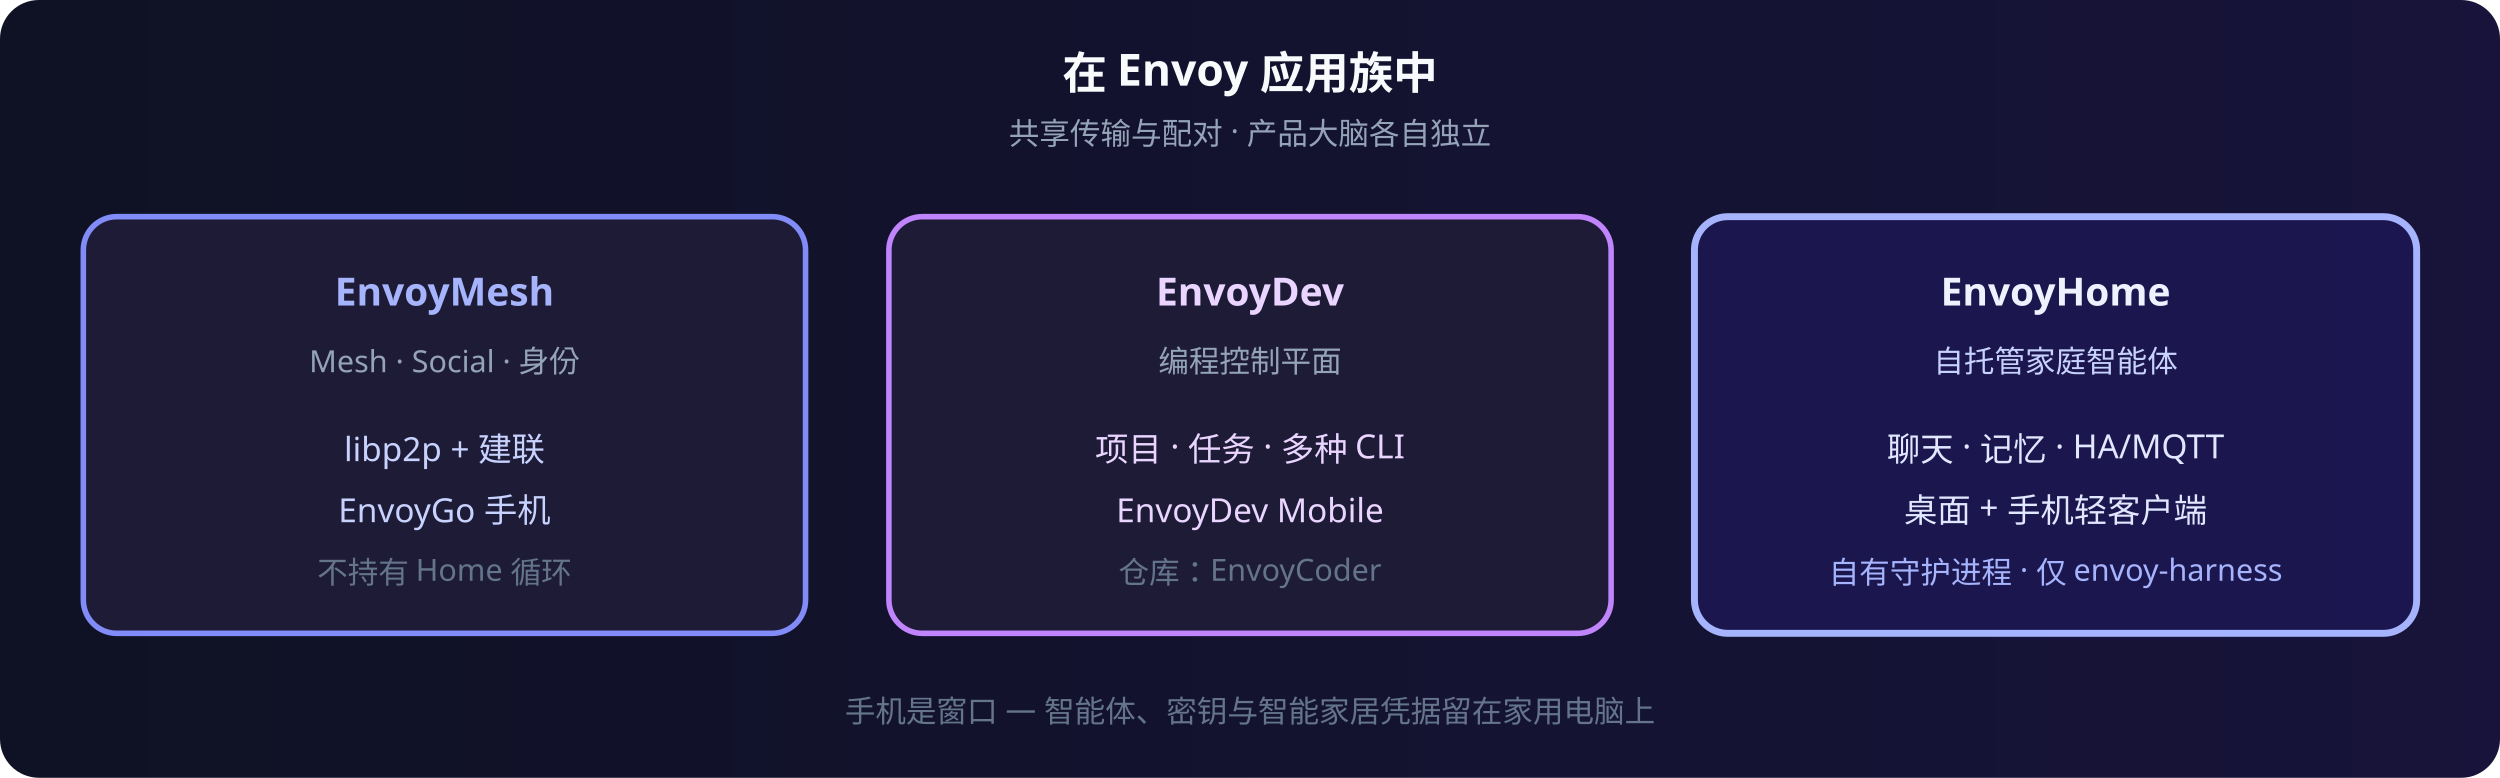
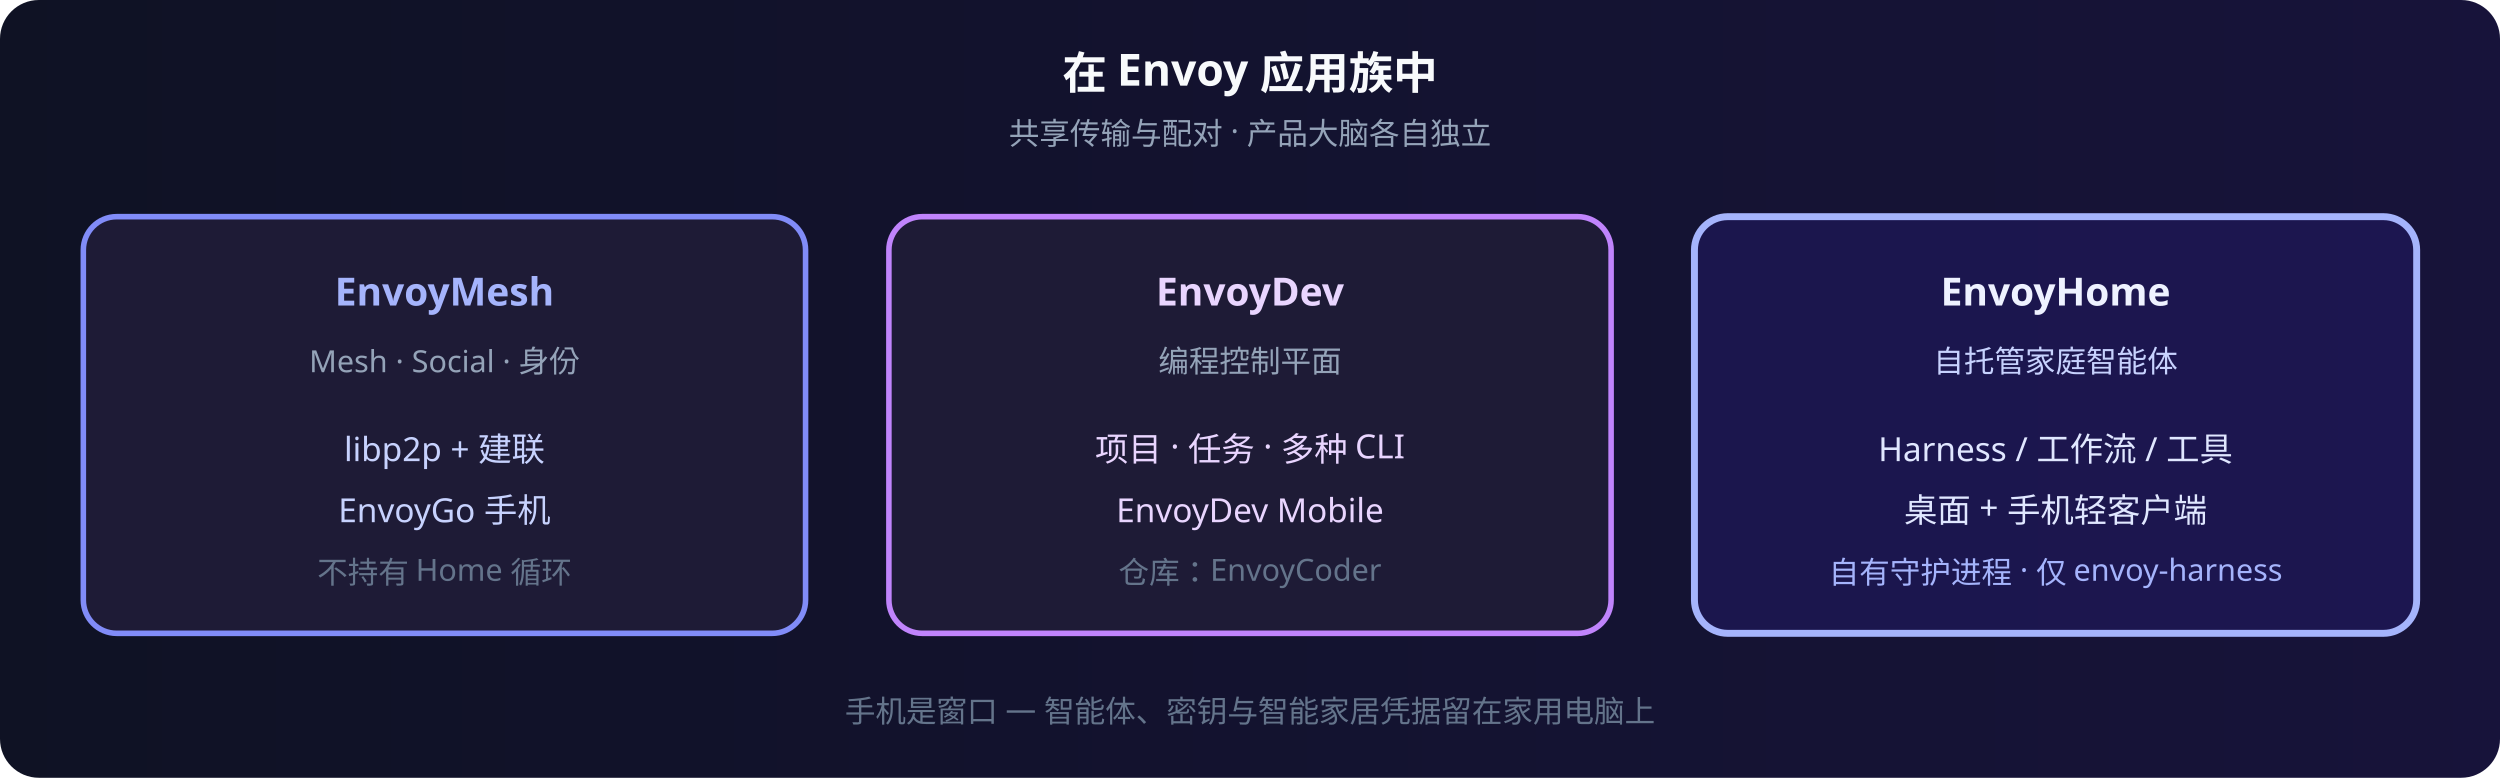
<svg xmlns="http://www.w3.org/2000/svg" viewBox="0 0 900 280" role="img" aria-label="Envoy family placement">
  <defs>
    <linearGradient id="fbg" x1="0%" y1="0%" x2="100%" y2="0%">
      <stop offset="0%" stop-color="#0f1224" />
      <stop offset="100%" stop-color="#17133a" />
    </linearGradient>
  </defs>
  <rect width="900" height="280" rx="14" fill="url(#fbg)" />
  <text x="450" y="32" text-anchor="middle" font-family="system-ui,Segoe UI,sans-serif" font-size="16" font-weight="700" fill="#f8fafc">在 Envoy 应用族中</text>
  <text x="450" y="52" text-anchor="middle" font-family="system-ui,Segoe UI,sans-serif" font-size="11" fill="#94a3b8">共享传输与配对 · 产品大脑各自独立</text>
  <g transform="translate(30,78)">
    <rect width="260" height="150" rx="12" fill="#1e1b36" stroke="#818cf8" stroke-width="2" />
    <text x="130" y="32" text-anchor="middle" font-family="system-ui,Segoe UI,sans-serif" font-size="14" font-weight="700" fill="#a5b4fc">EnvoyMesh</text>
    <text x="130" y="56" text-anchor="middle" font-family="system-ui,Segoe UI,sans-serif" font-size="11" fill="#94a3b8">Mesh · Social · 身份</text>
    <text x="130" y="88" text-anchor="middle" font-family="system-ui,Segoe UI,sans-serif" font-size="12" fill="#c7d2fe">libp2p + 建联</text>
    <text x="130" y="110" text-anchor="middle" font-family="system-ui,Segoe UI,sans-serif" font-size="12" fill="#c7d2fe">EnvoyGo 手机</text>
    <text x="130" y="132" text-anchor="middle" font-family="system-ui,Segoe UI,sans-serif" font-size="11" fill="#64748b">不持有 Home 循环</text>
  </g>
  <g transform="translate(320,78)">
    <rect width="260" height="150" rx="12" fill="#1e1b36" stroke="#c084fc" stroke-width="2" />
    <text x="130" y="32" text-anchor="middle" font-family="system-ui,Segoe UI,sans-serif" font-size="14" font-weight="700" fill="#e9d5ff">EnvoyDev</text>
    <text x="130" y="56" text-anchor="middle" font-family="system-ui,Segoe UI,sans-serif" font-size="11" fill="#94a3b8">编程控制平面</text>
    <text x="130" y="88" text-anchor="middle" font-family="system-ui,Segoe UI,sans-serif" font-size="12" fill="#e9d5ff">项目 · 任务 · 多种 CLI</text>
    <text x="130" y="110" text-anchor="middle" font-family="system-ui,Segoe UI,sans-serif" font-size="12" fill="#e9d5ff">EnvoyDev Mobile</text>
    <text x="130" y="132" text-anchor="middle" font-family="system-ui,Segoe UI,sans-serif" font-size="11" fill="#64748b">仓库：EnvoyCoder</text>
  </g>
  <g transform="translate(610,78)">
    <rect width="260" height="150" rx="12" fill="#211962" fill-opacity="0.55" stroke="#a5b4fc" stroke-width="2.5" />
    <text x="130" y="32" text-anchor="middle" font-family="system-ui,Segoe UI,sans-serif" font-size="14" font-weight="700" fill="#eef2ff">EnvoyHome</text>
    <text x="130" y="56" text-anchor="middle" font-family="system-ui,Segoe UI,sans-serif" font-size="11" fill="#c7d2fe">自托管家庭智能体</text>
-     <text x="130" y="88" text-anchor="middle" font-family="system-ui,Segoe UI,sans-serif" font-size="12" fill="#e0e7ff">聊天 · 记忆 · HA/MQTT</text>
+     <text x="130" y="88" text-anchor="middle" font-family="system-ui,Segoe UI,sans-serif" font-size="12" fill="#e0e7ff">Harness / 工作流 / 工具</text>
    <text x="130" y="110" text-anchor="middle" font-family="system-ui,Segoe UI,sans-serif" font-size="12" fill="#e0e7ff">桌面 + 手机轻客户端</text>
    <text x="130" y="132" text-anchor="middle" font-family="system-ui,Segoe UI,sans-serif" font-size="11" fill="#a5b4fc">自有守护进程 · 仅 envoy-harness</text>
  </g>
  <text x="450" y="260" text-anchor="middle" font-family="system-ui,Segoe UI,sans-serif" font-size="11" fill="#64748b">手机是窗口 — 智能体、密钥与智能家居凭据留在家用电脑上</text>
</svg>
